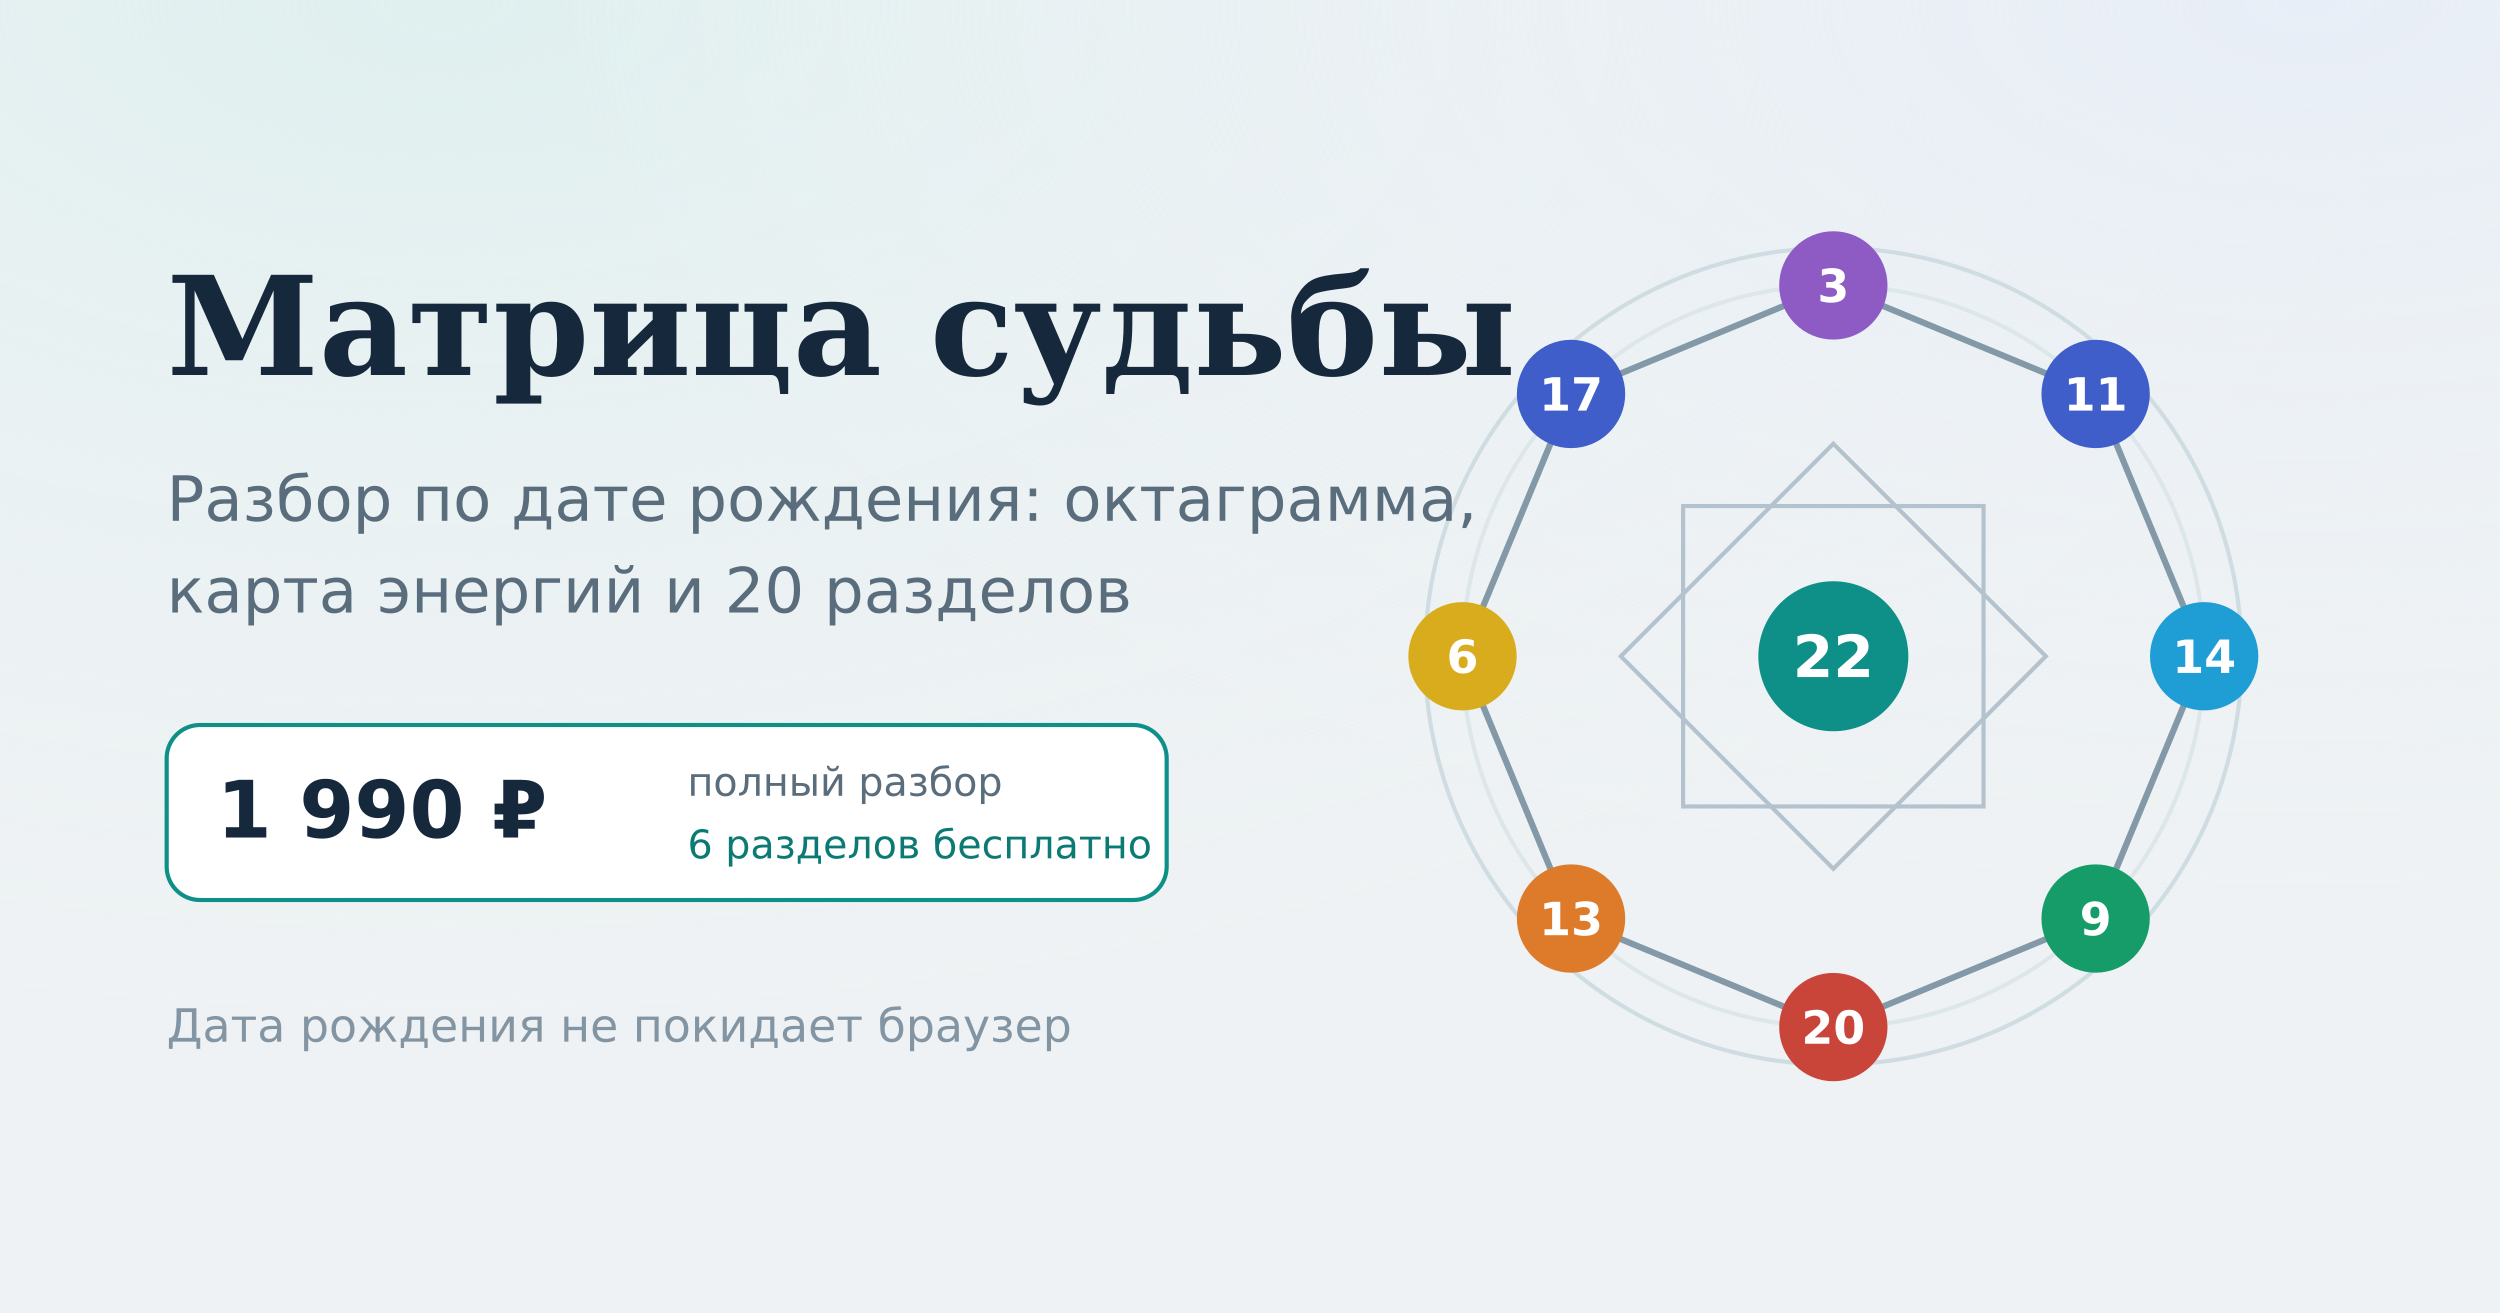
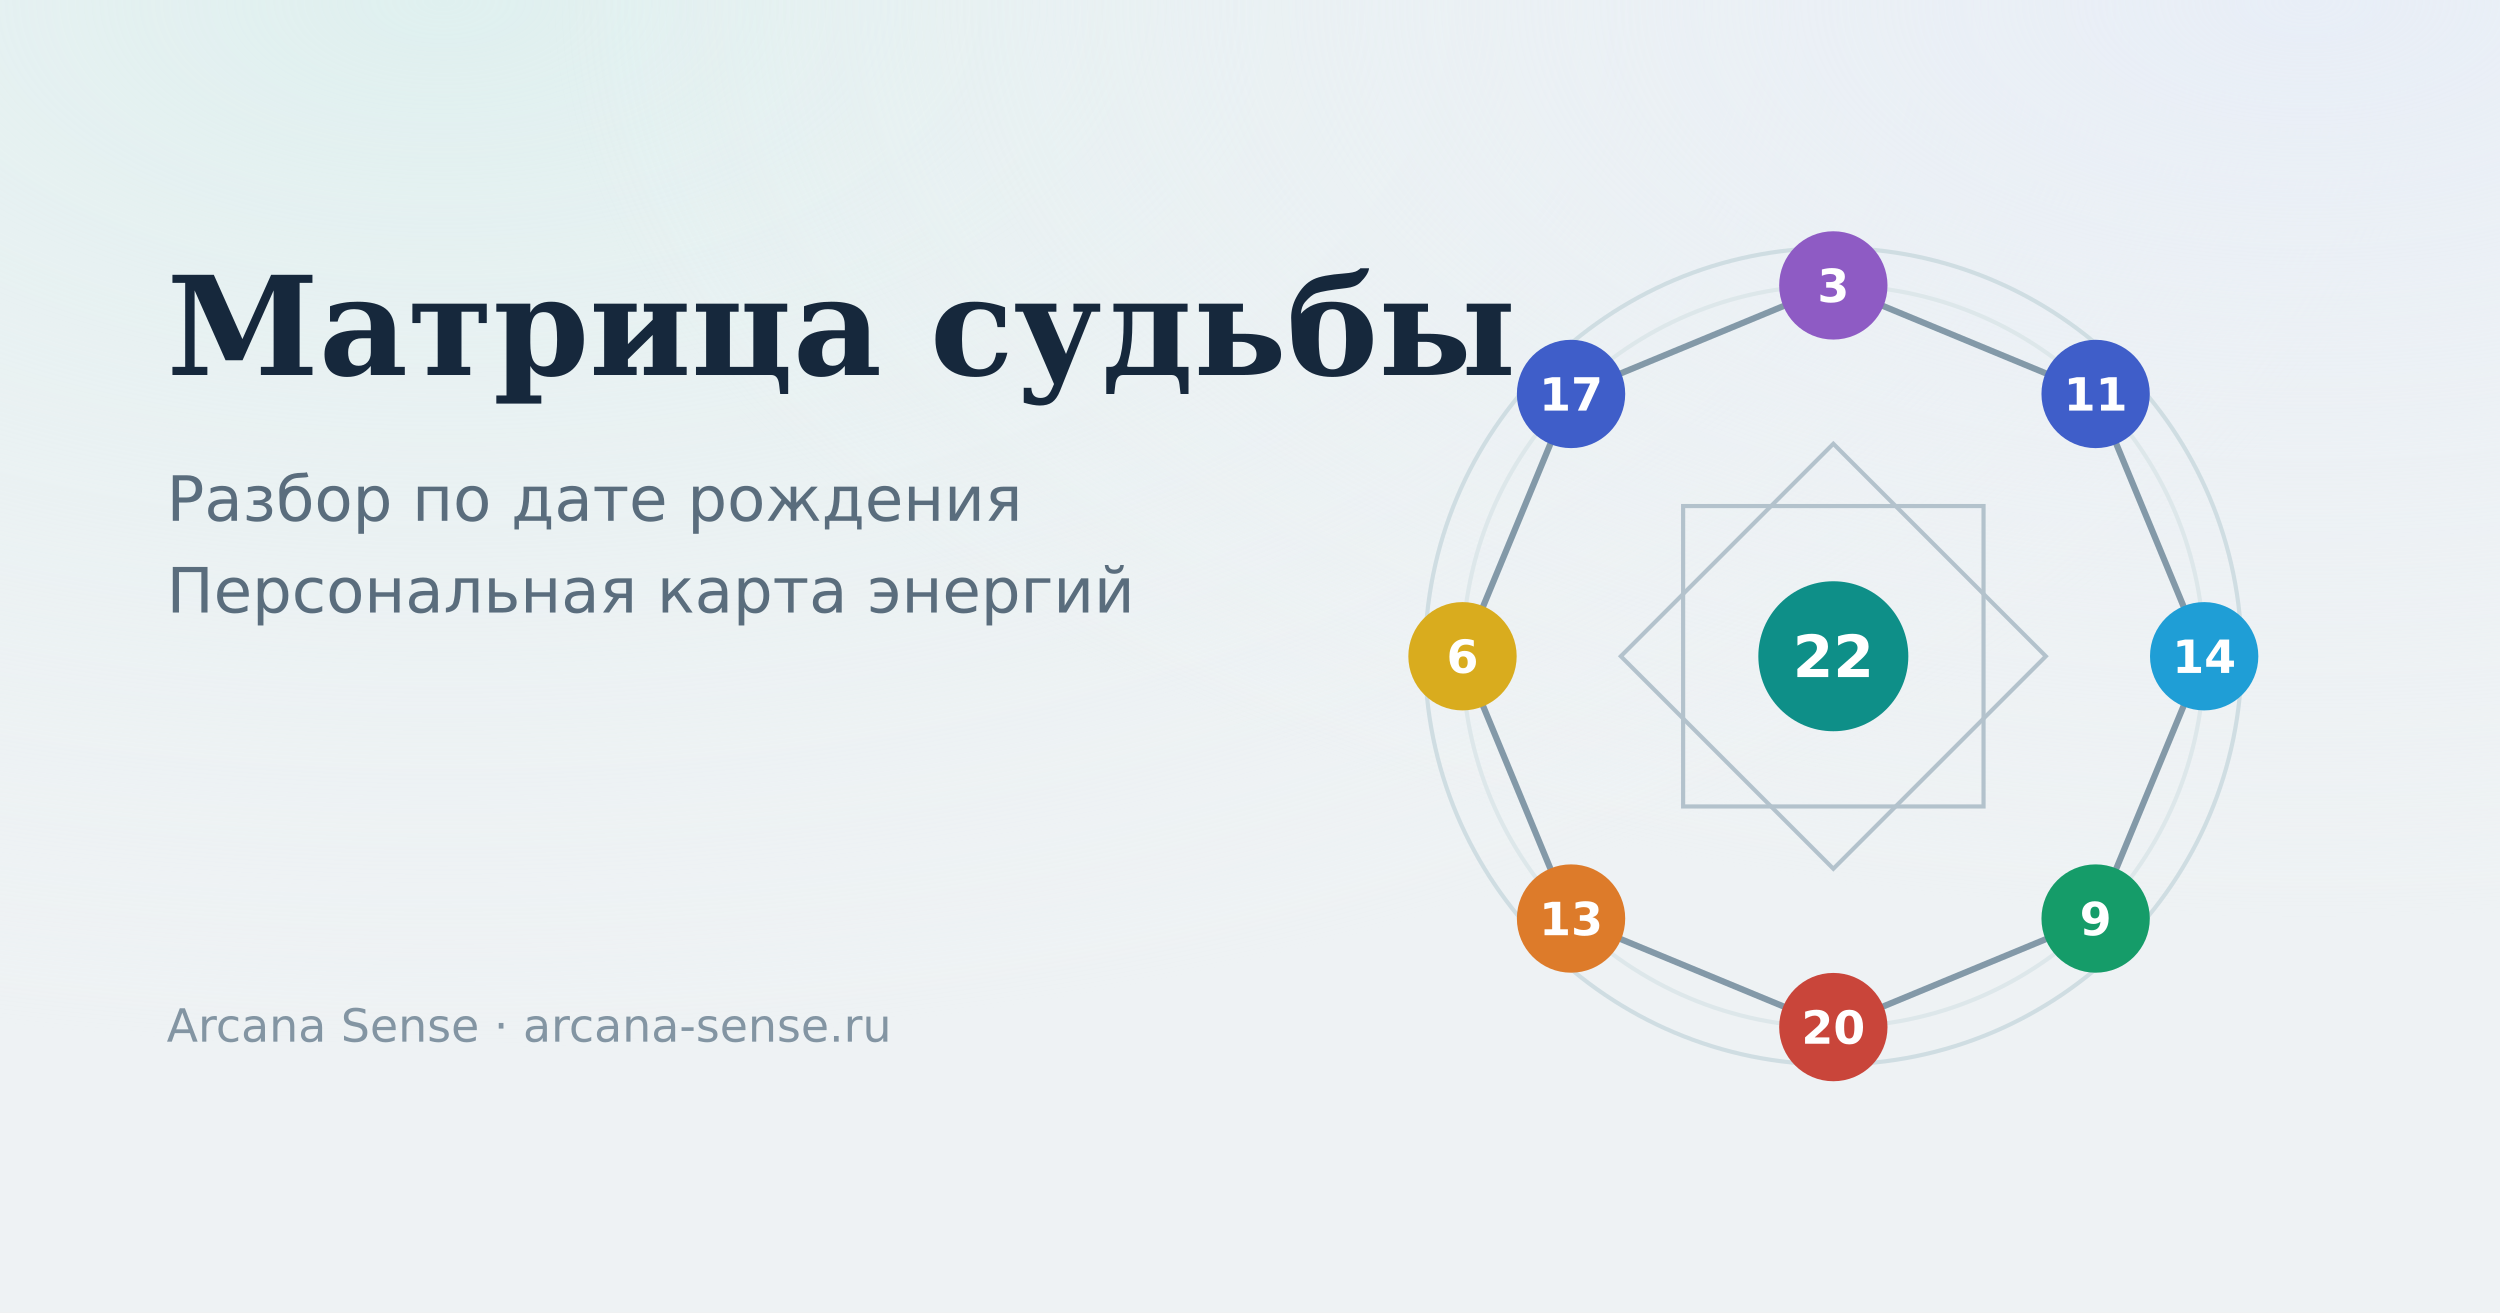
<svg xmlns="http://www.w3.org/2000/svg" width="1200" height="630" viewBox="0 0 1200 630">
  <defs>
    <radialGradient id="g1" cx="18%" cy="0%" r="80%">
      <stop offset="0" stop-color="#dff0ef" />
      <stop offset="1" stop-color="#eef2f4" stop-opacity="0" />
    </radialGradient>
    <radialGradient id="g2" cx="92%" cy="0%" r="70%">
      <stop offset="0" stop-color="#e8eef7" />
      <stop offset="1" stop-color="#eef2f4" stop-opacity="0" />
    </radialGradient>
  </defs>
  <rect width="1200" height="630" fill="#eef2f4" />
  <rect width="1200" height="630" fill="url(#g1)" />
  <rect width="1200" height="630" fill="url(#g2)" />
  <g transform="translate(880,315)">
    <circle r="196" fill="none" stroke="#cfdde2" stroke-width="2" />
    <circle r="178" fill="none" stroke="#dde7ea" stroke-width="2" />
    <polygon points="178.0,0.0 125.9,125.9 0.0,178.0 -125.9,125.9 -178.0,0.0 -125.9,-125.9 -0.0,-178.0 125.9,-125.9" fill="none" stroke="#8399a8" stroke-width="3" />
    <polygon points="102.0,0.0 0.0,102.0 -102.0,0.0 -0.0,-102.0" fill="none" stroke="#b3c2cc" stroke-width="2" />
    <polygon points="72.1,72.1 -72.1,72.1 -72.1,-72.1 72.1,-72.1" fill="none" stroke="#b3c2cc" stroke-width="2" />
    <circle cx="178.0" cy="0.0" r="26" fill="#1f9ed6" />
    <text x="178.0" y="8.0" font-family="DejaVu Sans" font-size="22" font-weight="bold" fill="#fff" text-anchor="middle">14</text>
    <circle cx="125.9" cy="125.9" r="26" fill="#159c69" />
    <text x="125.9" y="133.9" font-family="DejaVu Sans" font-size="22" font-weight="bold" fill="#fff" text-anchor="middle">9</text>
    <circle cx="0.0" cy="178.0" r="26" fill="#c9453a" />
    <text x="0.0" y="186.0" font-family="DejaVu Sans" font-size="22" font-weight="bold" fill="#fff" text-anchor="middle">20</text>
    <circle cx="-125.9" cy="125.9" r="26" fill="#dd7b2a" />
    <text x="-125.9" y="133.9" font-family="DejaVu Sans" font-size="22" font-weight="bold" fill="#fff" text-anchor="middle">13</text>
    <circle cx="-178.0" cy="0.0" r="26" fill="#d9ac1e" />
    <text x="-178.0" y="8.0" font-family="DejaVu Sans" font-size="22" font-weight="bold" fill="#fff" text-anchor="middle">6</text>
    <circle cx="-125.9" cy="-125.9" r="26" fill="#3f5ec9" />
    <text x="-125.9" y="-117.9" font-family="DejaVu Sans" font-size="22" font-weight="bold" fill="#fff" text-anchor="middle">17</text>
    <circle cx="-0.0" cy="-178.0" r="26" fill="#8e5bc4" />
    <text x="-0.0" y="-170.0" font-family="DejaVu Sans" font-size="22" font-weight="bold" fill="#fff" text-anchor="middle">3</text>
    <circle cx="125.9" cy="-125.9" r="26" fill="#3f5ec9" />
    <text x="125.9" y="-117.9" font-family="DejaVu Sans" font-size="22" font-weight="bold" fill="#fff" text-anchor="middle">11</text>
    <circle r="36" fill="#0e8f88" />
    <text y="10" font-family="DejaVu Sans" font-size="28" font-weight="bold" fill="#fff" text-anchor="middle">22</text>
  </g>
  <text x="80" y="180" font-family="DejaVu Serif" font-size="66" font-weight="bold" fill="#16283c">Матрица судьбы</text>
-   <text x="80" y="250" font-family="DejaVu Sans" font-size="30" fill="#5a6d7d">Разбор по дате рождения: октаграмма,</text>
-   <text x="80" y="294" font-family="DejaVu Sans" font-size="30" fill="#5a6d7d">карта энергий и 20 разделов</text>
-   <rect x="80" y="348" width="480" height="84" rx="16" fill="#ffffff" stroke="#0e8f88" stroke-width="2" />
-   <text x="104" y="402" font-family="DejaVu Sans" font-size="38" font-weight="bold" fill="#16283c">1 990 ₽</text>
-   <text x="330" y="382" font-family="DejaVu Sans" font-size="19" fill="#5a6d7d">полный разбор</text>
-   <text x="330" y="412" font-family="DejaVu Sans" font-size="19" fill="#0b7a74">6 разделов бесплатно</text>
-   <text x="80" y="500" font-family="DejaVu Sans" font-size="22" fill="#8395a3">Дата рождения не покидает браузер</text>
+   <text x="80" y="250" font-family="DejaVu Sans" font-size="30" fill="#5a6d7d">Разбор по дате рождения</text>
+   <text x="80" y="294" font-family="DejaVu Sans" font-size="30" fill="#5a6d7d">Персональная карта энергий</text>
+   <text x="80" y="500" font-family="DejaVu Sans" font-size="22" fill="#8395a3">Arcana Sense · arcana-sense.ru</text>
</svg>
